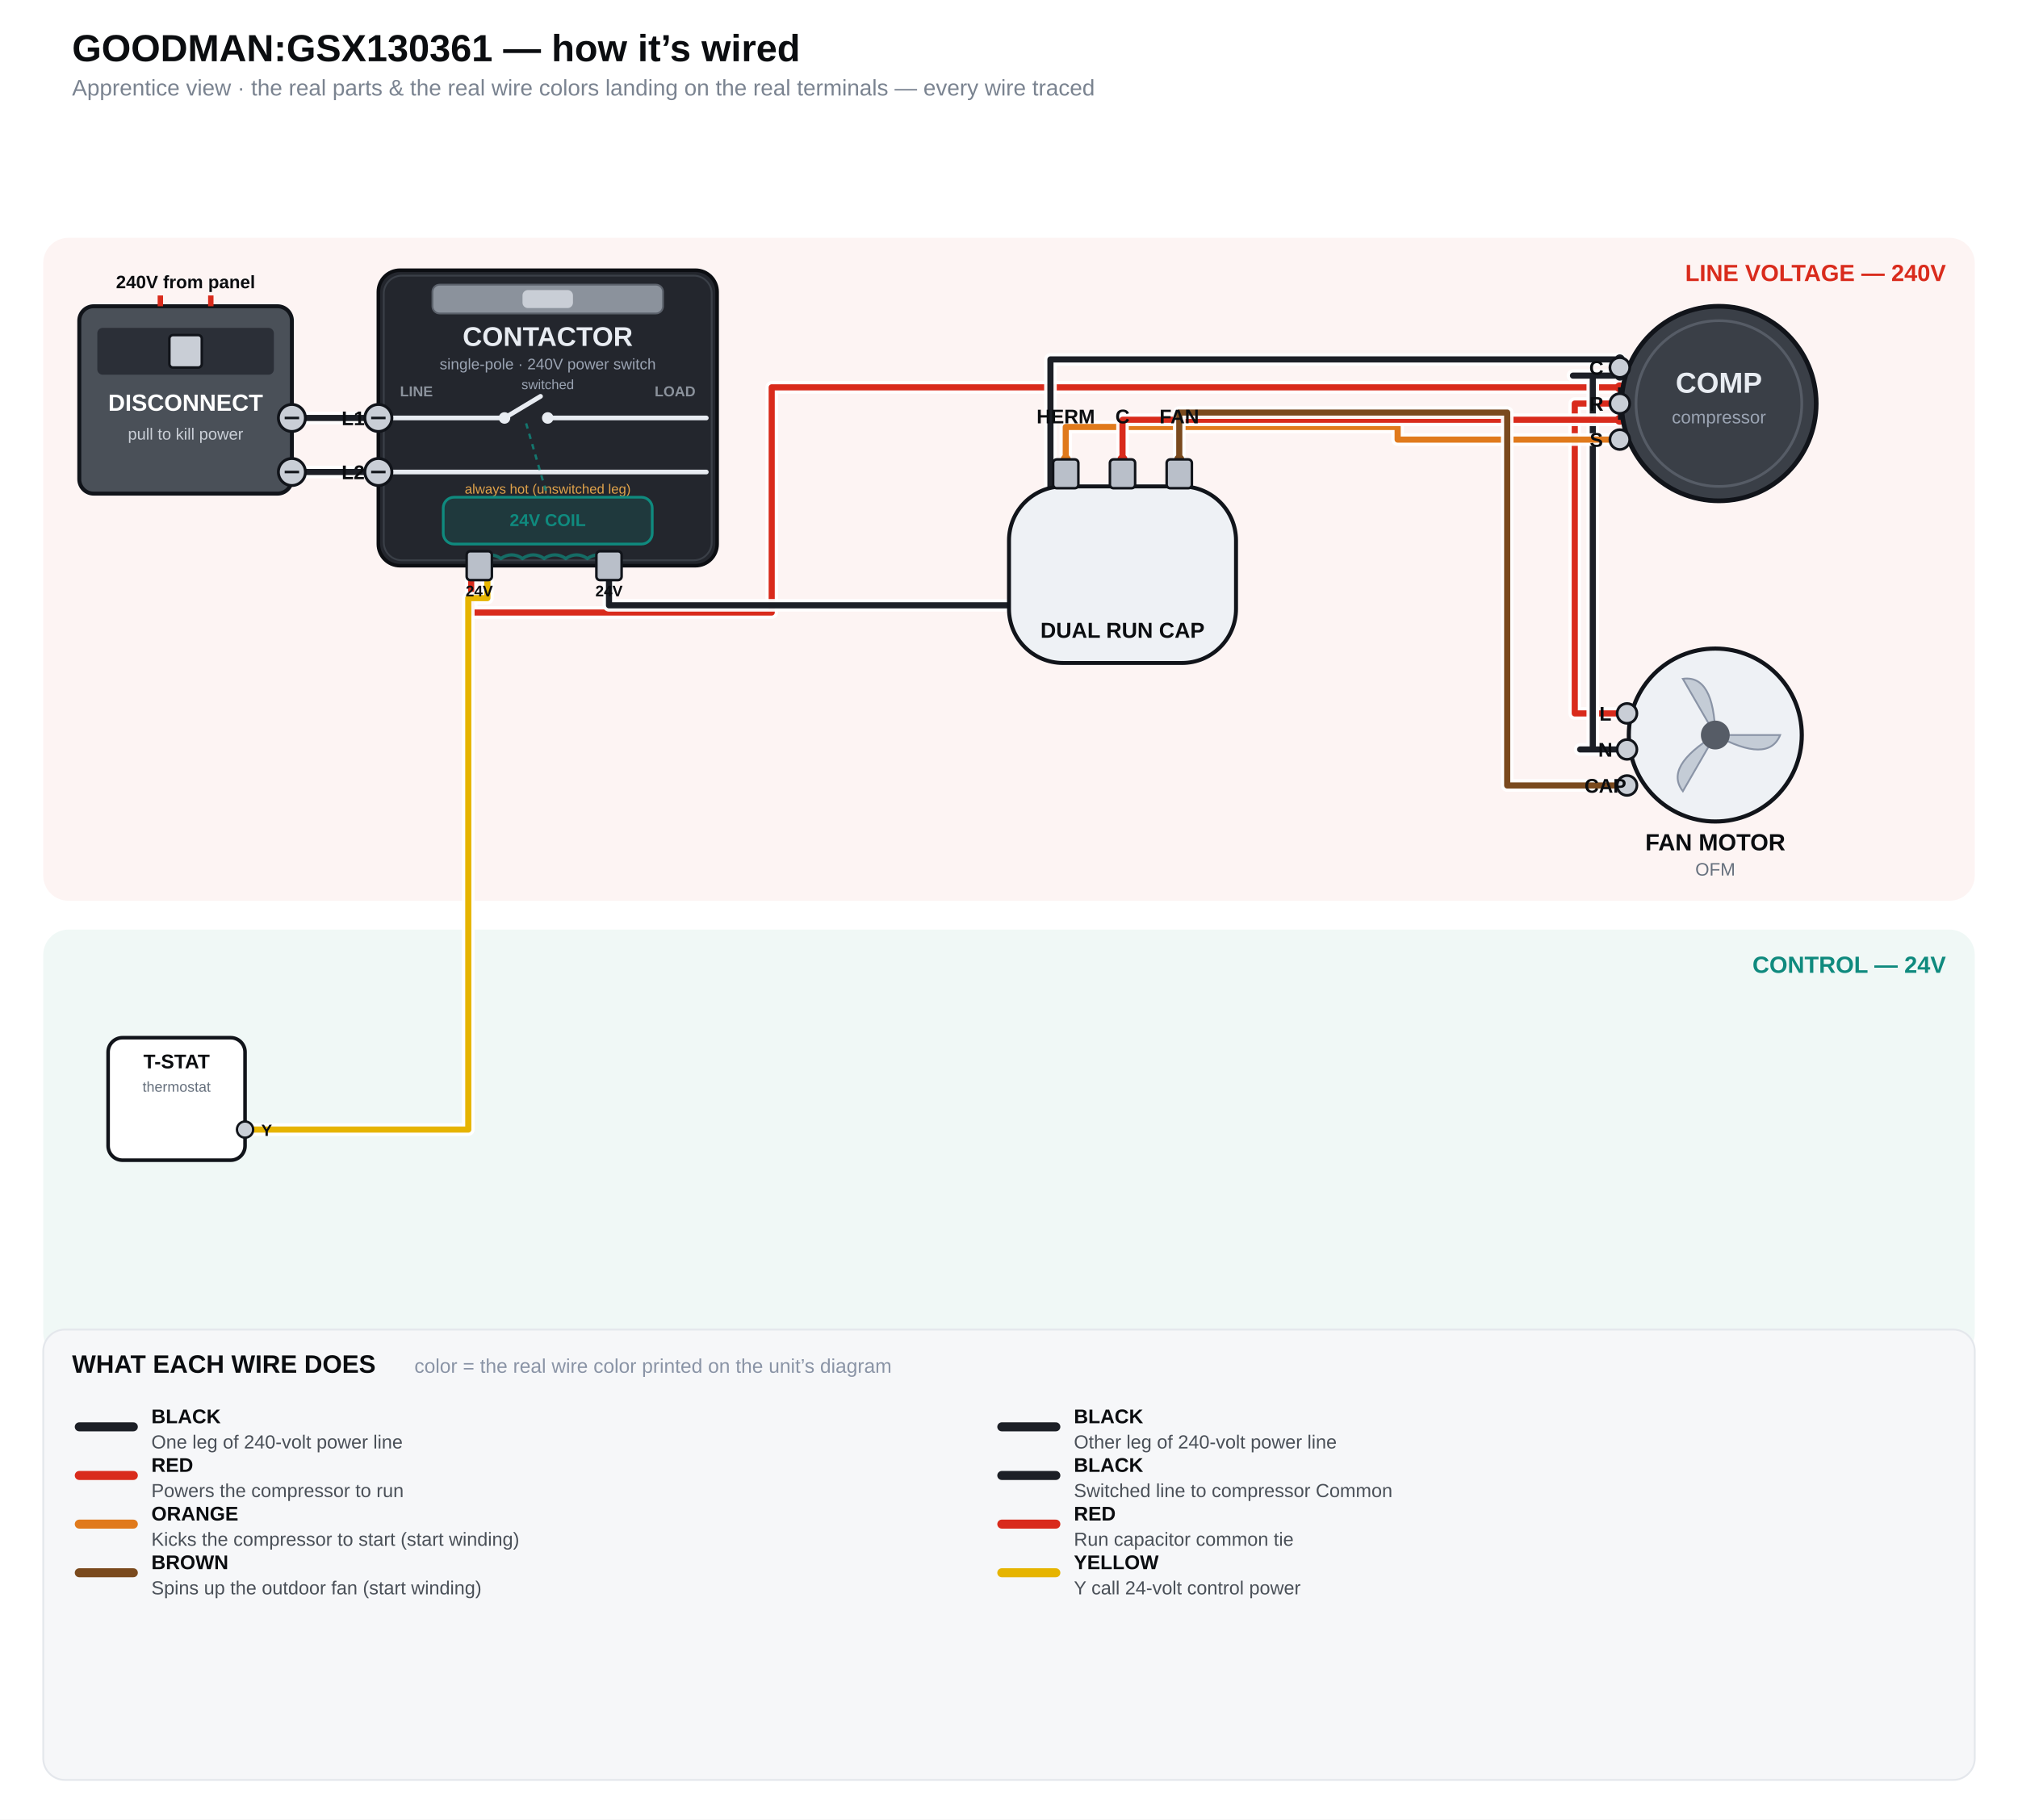
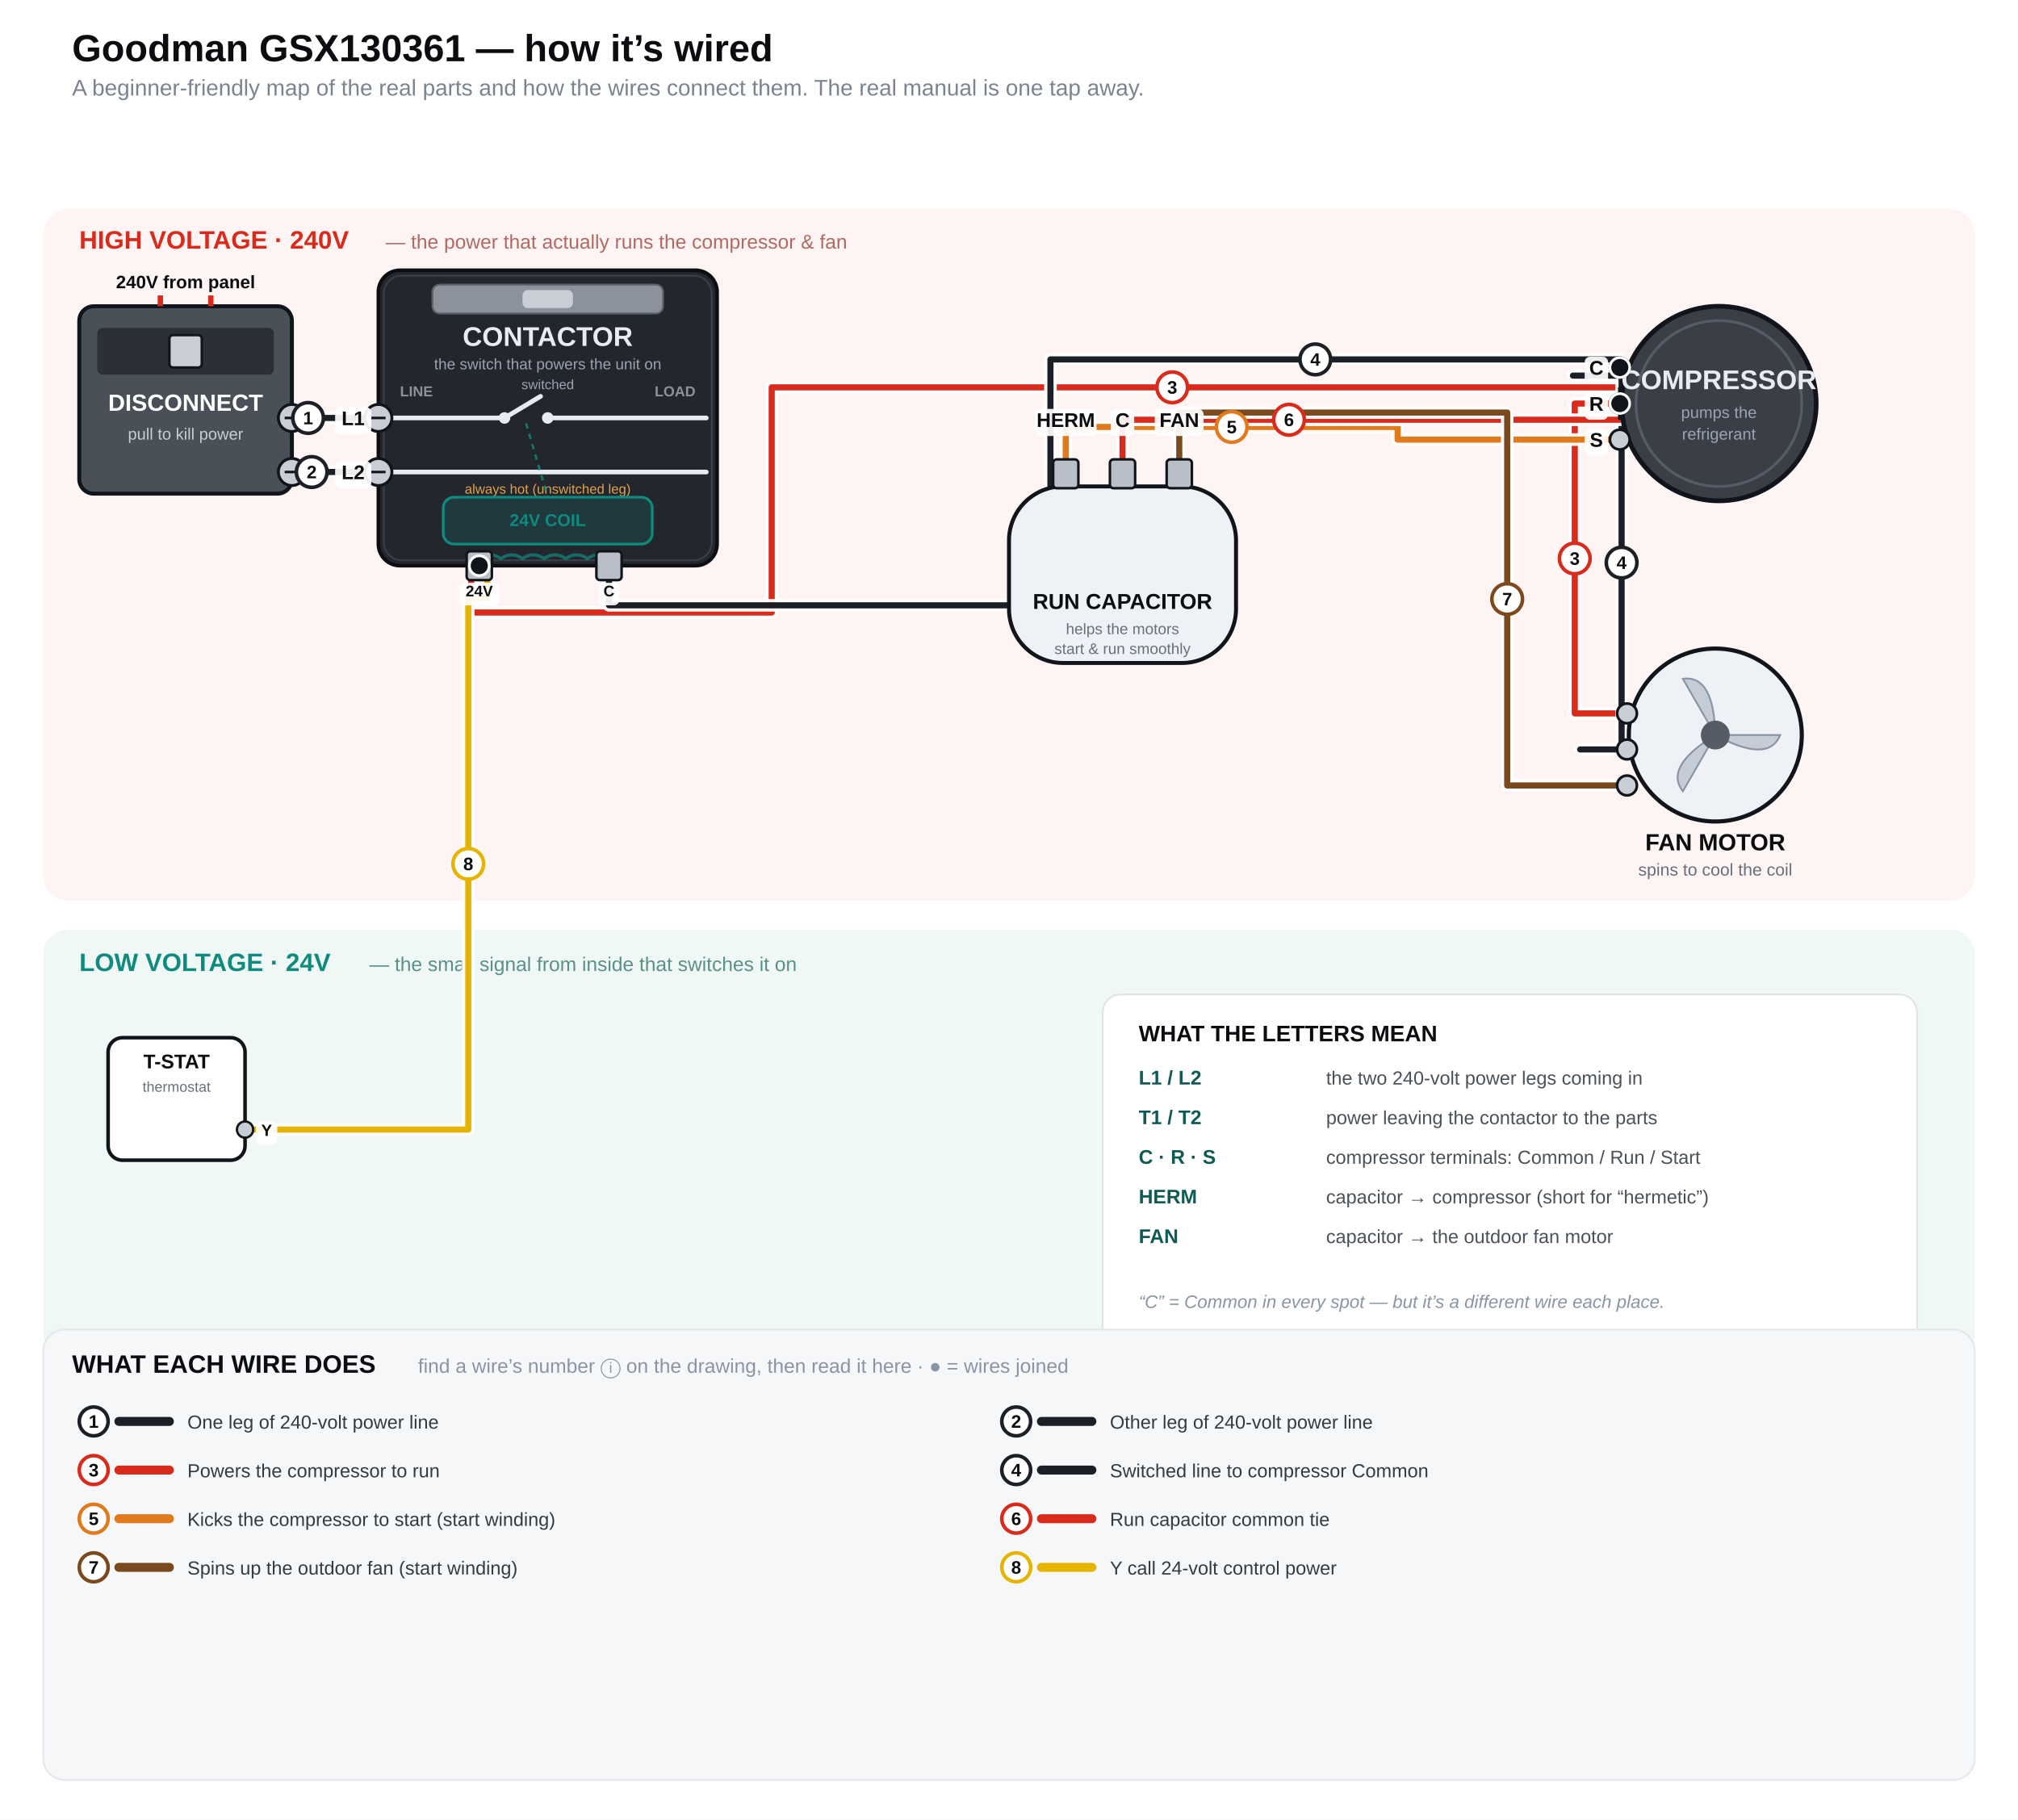
<svg xmlns="http://www.w3.org/2000/svg" width="1120" height="1010" viewBox="0 0 1120 1010" font-family="ui-sans-serif,system-ui,Arial,sans-serif">
  <rect x="0" y="0" width="1120" height="1010" fill="#ffffff" />
-   <rect x="24" y="132" width="1072" height="368" rx="14" fill="#fdf4f3" />
+   <rect x="24" y="116" width="1072" height="384" rx="14" fill="#fdf4f3" />
  <rect x="24" y="516" width="1072" height="238" rx="14" fill="#f0f8f6" />
-   <text x="40" y="34" font-size="21" font-weight="800" fill="#0b0d10">GOODMAN:GSX130361 — how it’s wired</text>
-   <text x="40" y="53" font-size="12.5" fill="#7a8390">Apprentice view · the real parts &amp; the real wire colors landing on the real terminals — every wire traced</text>
-   <text x="1080" y="156" text-anchor="end" font-size="13" font-weight="800" fill="#d92b1c">LINE VOLTAGE — 240V</text>
-   <text x="1080" y="540" text-anchor="end" font-size="13" font-weight="800" fill="#0f8a7e">CONTROL — 24V</text>
+   <text x="40" y="34" font-size="21" font-weight="800" fill="#0b0d10">Goodman GSX130361 — how it’s wired</text>
+   <text x="40" y="53" font-size="12.5" fill="#7a8390">A beginner-friendly map of the real parts and how the wires connect them. The real manual is one tap away.</text>
+   <text x="44" y="138" font-size="14" font-weight="800" fill="#d92b1c">HIGH VOLTAGE · 240V</text>
+   <text x="214" y="138" font-size="11" fill="#b06a62">— the power that actually runs the compressor &amp; fan</text>
+   <text x="44" y="539" font-size="14" font-weight="800" fill="#0f8a7e">LOW VOLTAGE · 24V</text>
+   <text x="205" y="539" font-size="11" fill="#5a9089">— the small signal from inside that switches it on</text>
+   <rect x="612" y="552" width="452" height="196" rx="10" fill="#ffffff" stroke="#dfe4e9" stroke-width="1" />
+   <text x="632" y="578" font-size="12.5" font-weight="800" fill="#0b0d10">WHAT THE LETTERS MEAN</text>
+   <text x="632" y="602" font-size="11" font-weight="800" fill="#0f5a52">L1 / L2</text>
+   <text x="736" y="602" font-size="10.5" fill="#4a5058">the two 240-volt power legs coming in</text>
+   <text x="632" y="624" font-size="11" font-weight="800" fill="#0f5a52">T1 / T2</text>
+   <text x="736" y="624" font-size="10.5" fill="#4a5058">power leaving the contactor to the parts</text>
+   <text x="632" y="646" font-size="11" font-weight="800" fill="#0f5a52">C · R · S</text>
+   <text x="736" y="646" font-size="10.5" fill="#4a5058">compressor terminals: Common / Run / Start</text>
+   <text x="632" y="668" font-size="11" font-weight="800" fill="#0f5a52">HERM</text>
+   <text x="736" y="668" font-size="10.5" fill="#4a5058">capacitor → compressor (short for “hermetic”)</text>
+   <text x="632" y="690" font-size="11" font-weight="800" fill="#0f5a52">FAN</text>
+   <text x="736" y="690" font-size="10.5" fill="#4a5058">capacitor → the outdoor fan motor</text>
+   <text x="632" y="726" font-size="10" font-style="italic" fill="#8a94a6">“C” = Common in every spot — but it’s a different wire each place.</text>
  <path d="M 162.0 232.0 L 180.0 232.0 L 150.0 232.0 L 150.0 232.0 L 192.0 232.0 L 210.0 232.0" fill="none" stroke="#ffffff" stroke-width="7" opacity="0.95" stroke-linejoin="round" stroke-linecap="round" />
  <path data-conn="WHIP/L1|CONTACTOR/L1" d="M 162.0 232.0 L 180.0 232.0 L 150.0 232.0 L 150.0 232.0 L 192.0 232.0 L 210.0 232.0" fill="none" stroke="#1c1f26" stroke-width="3.4" stroke-linejoin="round" stroke-linecap="round" />
-   <circle cx="162.0" cy="232.0" r="2.8" fill="#1c1f26" />
-   <circle cx="210.0" cy="232.0" r="2.8" fill="#1c1f26" />
-   <path d="M 162.0 262.0 L 184.0 262.0 L 159.0 262.0 L 159.0 262.0 L 188.0 262.0 L 210.0 262.0" fill="none" stroke="#ffffff" stroke-width="7" opacity="0.95" stroke-linejoin="round" stroke-linecap="round" />
-   <path data-conn="WHIP/L2|CONTACTOR/L2" d="M 162.0 262.0 L 184.0 262.0 L 159.0 262.0 L 159.0 262.0 L 188.0 262.0 L 210.0 262.0" fill="none" stroke="#1c1f26" stroke-width="3.4" stroke-linejoin="round" stroke-linecap="round" />
-   <circle cx="162.0" cy="262.0" r="2.8" fill="#1c1f26" />
-   <circle cx="210.0" cy="262.0" r="2.8" fill="#1c1f26" />
+   <path d="M 162.0 262.0 L 184.0 262.0 L 175.0 262.0 L 175.0 262.0 L 188.0 262.0 L 210.0 262.0" fill="none" stroke="#ffffff" stroke-width="7" opacity="0.95" stroke-linejoin="round" stroke-linecap="round" />
+   <path data-conn="WHIP/L2|CONTACTOR/L2" d="M 162.0 262.0 L 184.0 262.0 L 175.0 262.0 L 175.0 262.0 L 188.0 262.0 L 210.0 262.0" fill="none" stroke="#1c1f26" stroke-width="3.4" stroke-linejoin="round" stroke-linecap="round" />
  <path d="M 261.5 314.0 L 261.5 340.0 L 428.3 340.0 L 428.3 215.0 L 873.0 215.0 L 899.0 215.0" fill="none" stroke="#ffffff" stroke-width="7" opacity="0.95" stroke-linejoin="round" stroke-linecap="round" />
  <path data-conn="CONTACTOR/T1|COMP/R" d="M 261.5 314.0 L 261.5 340.0 L 428.3 340.0 L 428.3 215.0 L 873.0 215.0 L 899.0 215.0" fill="none" stroke="#d92b1c" stroke-width="3.4" stroke-linejoin="round" stroke-linecap="round" />
-   <circle cx="261.5" cy="314.0" r="2.8" fill="#d92b1c" />
-   <circle cx="899.0" cy="215.0" r="2.8" fill="#d92b1c" />
  <path d="M 899.0 224.0 L 881.0 224.0 L 874.0 224.0 L 874.0 396.0 L 885.0 396.0 L 903.0 396.0" fill="none" stroke="#ffffff" stroke-width="7" opacity="0.95" stroke-linejoin="round" stroke-linecap="round" />
  <path data-conn="COMP/R|OFM/L" d="M 899.0 224.0 L 881.0 224.0 L 874.0 224.0 L 874.0 396.0 L 885.0 396.0 L 903.0 396.0" fill="none" stroke="#d92b1c" stroke-width="3.4" stroke-linejoin="round" stroke-linecap="round" />
-   <circle cx="899.0" cy="224.0" r="2.8" fill="#d92b1c" />
-   <circle cx="903.0" cy="396.0" r="2.8" fill="#d92b1c" />
  <path d="M 338.0 314.0 L 338.0 336.0 L 583.0 336.0 L 583.0 199.5 L 877.0 199.5 L 899.0 199.5" fill="none" stroke="#ffffff" stroke-width="7" opacity="0.95" stroke-linejoin="round" stroke-linecap="round" />
  <path data-conn="CONTACTOR/T2|COMP/C" d="M 338.0 314.0 L 338.0 336.0 L 583.0 336.0 L 583.0 199.5 L 877.0 199.5 L 899.0 199.5" fill="none" stroke="#1c1f26" stroke-width="3.4" stroke-linejoin="round" stroke-linecap="round" />
-   <circle cx="338.0" cy="314.0" r="2.8" fill="#1c1f26" />
-   <circle cx="899.0" cy="199.5" r="2.8" fill="#1c1f26" />
-   <path d="M 899.0 208.5 L 873.0 208.5 L 884.0 208.5 L 884.0 416.0 L 877.0 416.0 L 903.0 416.0" fill="none" stroke="#ffffff" stroke-width="7" opacity="0.95" stroke-linejoin="round" stroke-linecap="round" />
-   <path data-conn="COMP/C|OFM/N" d="M 899.0 208.5 L 873.0 208.5 L 884.0 208.5 L 884.0 416.0 L 877.0 416.0 L 903.0 416.0" fill="none" stroke="#1c1f26" stroke-width="3.4" stroke-linejoin="round" stroke-linecap="round" />
-   <circle cx="899.0" cy="208.5" r="2.8" fill="#1c1f26" />
-   <circle cx="903.0" cy="416.0" r="2.8" fill="#1c1f26" />
+   <path d="M 899.0 208.5 L 873.0 208.5 L 900.0 208.5 L 900.0 416.0 L 877.0 416.0 L 903.0 416.0" fill="none" stroke="#ffffff" stroke-width="7" opacity="0.95" stroke-linejoin="round" stroke-linecap="round" />
+   <path data-conn="COMP/C|OFM/N" d="M 899.0 208.5 L 873.0 208.5 L 900.0 208.5 L 900.0 416.0 L 877.0 416.0 L 903.0 416.0" fill="none" stroke="#1c1f26" stroke-width="3.4" stroke-linejoin="round" stroke-linecap="round" />
  <path d="M 899.0 244.0 L 881.0 244.0 L 775.7 244.0 L 775.7 237.0 L 591.5 237.0 L 591.5 255.0" fill="none" stroke="#ffffff" stroke-width="7" opacity="0.95" stroke-linejoin="round" stroke-linecap="round" />
  <path data-conn="COMP/S|CAP/HERM" d="M 899.0 244.0 L 881.0 244.0 L 775.7 244.0 L 775.7 237.0 L 591.5 237.0 L 591.5 255.0" fill="none" stroke="#e07a1c" stroke-width="3.4" stroke-linejoin="round" stroke-linecap="round" />
-   <circle cx="899.0" cy="244.0" r="2.8" fill="#e07a1c" />
-   <circle cx="591.5" cy="255.0" r="2.8" fill="#e07a1c" />
  <path d="M 623.0 255.0 L 623.0 233.0 L 807.7 233.0 L 807.7 233.0 L 877.0 233.0 L 899.0 233.0" fill="none" stroke="#ffffff" stroke-width="7" opacity="0.95" stroke-linejoin="round" stroke-linecap="round" />
  <path data-conn="CAP/C|COMP/R" d="M 623.0 255.0 L 623.0 233.0 L 807.7 233.0 L 807.7 233.0 L 877.0 233.0 L 899.0 233.0" fill="none" stroke="#d92b1c" stroke-width="3.4" stroke-linejoin="round" stroke-linecap="round" />
-   <circle cx="623.0" cy="255.0" r="2.8" fill="#d92b1c" />
-   <circle cx="899.0" cy="233.0" r="2.8" fill="#d92b1c" />
  <path d="M 903.0 436.0 L 877.0 436.0 L 836.5 436.0 L 836.5 229.0 L 654.5 229.0 L 654.5 255.0" fill="none" stroke="#ffffff" stroke-width="7" opacity="0.95" stroke-linejoin="round" stroke-linecap="round" />
  <path data-conn="OFM/CAP|CAP/FAN" d="M 903.0 436.0 L 877.0 436.0 L 836.5 436.0 L 836.5 229.0 L 654.5 229.0 L 654.5 255.0" fill="none" stroke="#7a4a1e" stroke-width="3.4" stroke-linejoin="round" stroke-linecap="round" />
-   <circle cx="903.0" cy="436.0" r="2.8" fill="#7a4a1e" />
-   <circle cx="654.5" cy="255.0" r="2.8" fill="#7a4a1e" />
  <path d="M 136.0 627.0 L 154.0 627.0 L 259.9 627.0 L 259.9 332.0 L 270.5 332.0 L 270.5 314.0" fill="none" stroke="#ffffff" stroke-width="7" opacity="0.95" stroke-linejoin="round" stroke-linecap="round" />
  <path data-conn="TSTAT/Y|CONTACTOR/A1" d="M 136.0 627.0 L 154.0 627.0 L 259.9 627.0 L 259.9 332.0 L 270.5 332.0 L 270.5 314.0" fill="none" stroke="#e6b400" stroke-width="3.4" stroke-linejoin="round" stroke-linecap="round" />
-   <circle cx="136.0" cy="627.0" r="2.8" fill="#e6b400" />
-   <circle cx="270.5" cy="314.0" r="2.8" fill="#e6b400" />
-   <line x1="261.5" y1="314.0" x2="270.5" y2="314.0" stroke="#11141a" stroke-width="2" />
-   <circle cx="266.0" cy="314.0" r="4.5" fill="#11141a" />
-   <line x1="899.0" y1="215.0" x2="899.0" y2="233.0" stroke="#11141a" stroke-width="2" />
-   <circle cx="899.0" cy="224.0" r="4.5" fill="#11141a" />
-   <line x1="899.0" y1="199.5" x2="899.0" y2="208.5" stroke="#11141a" stroke-width="2" />
-   <circle cx="899.0" cy="204.0" r="4.5" fill="#11141a" />
  <g data-part="WHIP">
    <rect x="44.0" y="170.0" width="118" height="104" rx="8" fill="#4a5058" stroke="#11141a" stroke-width="2.2" />
    <rect x="54.0" y="182.0" width="98" height="26" rx="3" fill="#2b2f37" />
    <rect x="94.0" y="186.0" width="18" height="18" rx="2" fill="#c9ced6" stroke="#11141a" stroke-width="1.4" />
    <text x="103.0" y="228.0" text-anchor="middle" font-size="13" font-weight="800" fill="#fff">DISCONNECT</text>
    <text x="103.0" y="244.0" text-anchor="middle" font-size="9" fill="#c9ced6">pull to kill power</text>
    <text x="103.0" y="160.0" text-anchor="middle" font-size="10" font-weight="700" fill="#0b0d10">240V from panel</text>
    <line x1="89.0" y1="170.0" x2="89.0" y2="164.0" stroke="#d92b1c" stroke-width="3" />
    <line x1="117.0" y1="170.0" x2="117.0" y2="164.0" stroke="#d92b1c" stroke-width="3" />
    <circle cx="162.0" cy="232.0" r="7.5" fill="#c9ced6" stroke="#11141a" stroke-width="1.6" />
    <line x1="158.0" y1="232.0" x2="166.0" y2="232.0" stroke="#11141a" stroke-width="1.4" />
    <circle cx="162.0" cy="262.0" r="7.5" fill="#c9ced6" stroke="#11141a" stroke-width="1.6" />
    <line x1="158.0" y1="262.0" x2="166.0" y2="262.0" stroke="#11141a" stroke-width="1.4" />
  </g>
  <g data-part="CONTACTOR">
    <rect x="210.0" y="150.0" width="188" height="164" rx="12" fill="#23262d" stroke="#0c0e12" stroke-width="2" />
    <rect x="213.0" y="153.0" width="182" height="158" rx="10" fill="none" stroke="#3a3f47" stroke-width="1" />
    <rect x="240.0" y="158.0" width="128" height="16" rx="4" fill="#8b929c" stroke="#5b616b" stroke-width="1" />
    <rect x="290.0" y="161.0" width="28" height="10" rx="3" fill="#c9ced6" />
    <text x="304.0" y="192.0" text-anchor="middle" font-size="15" font-weight="800" fill="#e8ecf2">CONTACTOR</text>
-     <text x="304.0" y="205.0" text-anchor="middle" font-size="8.5" fill="#9aa3b2">single-pole · 240V power switch</text>
+     <text x="304.0" y="205.0" text-anchor="middle" font-size="8.5" fill="#9aa3b2">the switch that powers the unit on</text>
    <text x="222.0" y="220.0" font-size="8" font-weight="700" fill="#8b929c">LINE</text>
    <text x="386.0" y="220.0" text-anchor="end" font-size="8" font-weight="700" fill="#8b929c">LOAD</text>
    <line x1="216.0" y1="232.0" x2="280.0" y2="232.0" stroke="#e8ecf2" stroke-width="2.6" stroke-linecap="round" />
    <circle cx="280.0" cy="232.0" r="3.2" fill="#e8ecf2" />
    <line x1="280.0" y1="232.0" x2="300.0" y2="220.0" stroke="#e8ecf2" stroke-width="2.6" stroke-linecap="round" />
    <circle cx="304.0" cy="232.0" r="3.2" fill="#e8ecf2" />
    <line x1="304.0" y1="232.0" x2="392.0" y2="232.0" stroke="#e8ecf2" stroke-width="2.6" stroke-linecap="round" />
    <text x="304.0" y="216.0" text-anchor="middle" font-size="7.5" fill="#9aa3b2">switched</text>
    <line x1="216.0" y1="262.0" x2="392.0" y2="262.0" stroke="#e8ecf2" stroke-width="2.6" stroke-linecap="round" />
    <text x="304.0" y="274.0" text-anchor="middle" font-size="7.5" fill="#e0a24a">always hot (unswitched leg)</text>
    <rect x="246.0" y="276.0" width="116" height="26" rx="6" fill="#0f8a7e" fill-opacity="0.20" stroke="#0f8a7e" stroke-width="1.5" />
    <text x="304.0" y="292.0" text-anchor="middle" font-size="9.5" font-weight="800" fill="#0f8a7e">24V COIL</text>
    <path d="M 266.0 310.0 Q 272.0 306.0 278.0 310.0 Q 284.0 306.0 290.0 310.0 Q 296.0 306.0 302.0 310.0 Q 308.0 306.0 314.0 310.0 Q 320.0 306.0 326.0 310.0 Q 332.0 306.0 338.0 310.0" fill="none" stroke="#0f8a7e" stroke-width="1.8" opacity="0.7" />
    <line x1="292.0" y1="235.0" x2="304.0" y2="276.0" stroke="#0f8a7e" stroke-width="1.3" stroke-dasharray="3 3" opacity="0.8" />
    <circle cx="210.0" cy="232.0" r="7.5" fill="#c9ced6" stroke="#11141a" stroke-width="1.6" />
    <line x1="206.0" y1="232.0" x2="214.0" y2="232.0" stroke="#11141a" stroke-width="1.4" />
+     <rect x="186.0" y="226.0" width="20.1" height="15.0" rx="3" fill="#ffffff" opacity="0.92" />
    <text x="196.0" y="236.0" text-anchor="middle" font-size="11" font-weight="700" fill="#0b0d10">L1</text>
    <circle cx="210.0" cy="262.0" r="7.5" fill="#c9ced6" stroke="#11141a" stroke-width="1.6" />
    <line x1="206.0" y1="262.0" x2="214.0" y2="262.0" stroke="#11141a" stroke-width="1.4" />
+     <rect x="186.0" y="256.0" width="20.1" height="15.0" rx="3" fill="#ffffff" opacity="0.92" />
    <text x="196.0" y="266.0" text-anchor="middle" font-size="11" font-weight="700" fill="#0b0d10">L2</text>
    <rect x="259.0" y="306.0" width="14" height="16" rx="2" fill="#b9bfc9" stroke="#11141a" stroke-width="1.4" />
+     <rect x="254.8" y="323.5" width="22.3" height="12.5" rx="3" fill="#ffffff" opacity="0.92" />
    <text x="266.0" y="331.0" text-anchor="middle" font-size="8.5" font-weight="700" fill="#0b0d10">24V</text>
    <rect x="331.0" y="306.0" width="14" height="16" rx="2" fill="#b9bfc9" stroke="#11141a" stroke-width="1.4" />
-     <text x="338.0" y="331.0" text-anchor="middle" font-size="8.5" font-weight="700" fill="#0b0d10">24V</text>
+     <rect x="332.3" y="323.5" width="11.4" height="12.5" rx="3" fill="#ffffff" opacity="0.92" />
+     <text x="338.0" y="331.0" text-anchor="middle" font-size="8.5" font-weight="700" fill="#0b0d10">C</text>
  </g>
  <g data-part="COMP">
    <circle cx="954.0" cy="224.0" r="54" fill="#3a3f47" stroke="#11141a" stroke-width="2.6" />
    <circle cx="954.0" cy="224.0" r="46" fill="none" stroke="#565c66" stroke-width="1.5" />
-     <text x="954.0" y="218.0" text-anchor="middle" font-size="16" font-weight="800" fill="#e8ecf2">COMP</text>
-     <text x="954.0" y="235.0" text-anchor="middle" font-size="10" fill="#9aa3b2">compressor</text>
+     <text x="954.0" y="216.0" text-anchor="middle" font-size="15" font-weight="800" fill="#e8ecf2">COMPRESSOR</text>
+     <text x="954.0" y="232.0" text-anchor="middle" font-size="9" fill="#9aa3b2">pumps the</text>
+     <text x="954.0" y="244.0" text-anchor="middle" font-size="9" fill="#9aa3b2">refrigerant</text>
    <circle cx="899.0" cy="204.0" r="5.5" fill="#c9ced6" stroke="#11141a" stroke-width="1.5" />
+     <rect x="879.5" y="198.0" width="13.0" height="15.0" rx="3" fill="#ffffff" opacity="0.92" />
    <text x="886.0" y="208.0" text-anchor="middle" font-size="11" font-weight="700" fill="#0b0d10">C</text>
    <circle cx="899.0" cy="224.0" r="5.5" fill="#c9ced6" stroke="#11141a" stroke-width="1.5" />
+     <rect x="879.5" y="218.0" width="13.0" height="15.0" rx="3" fill="#ffffff" opacity="0.92" />
    <text x="886.0" y="228.0" text-anchor="middle" font-size="11" font-weight="700" fill="#0b0d10">R</text>
    <circle cx="899.0" cy="244.0" r="5.5" fill="#c9ced6" stroke="#11141a" stroke-width="1.5" />
+     <rect x="879.5" y="238.0" width="13.0" height="15.0" rx="3" fill="#ffffff" opacity="0.92" />
    <text x="886.0" y="248.0" text-anchor="middle" font-size="11" font-weight="700" fill="#0b0d10">S</text>
  </g>
  <g data-part="OFM">
    <circle cx="952.0" cy="408.0" r="48" fill="#eef1f5" stroke="#11141a" stroke-width="2.3" />
    <path d="M 952.0 408.0 Q 981.5 424.1 988.0 408.0 Z" fill="#c4ccd6" stroke="#8a94a6" stroke-width="1" />
    <path d="M 952.0 408.0 Q 923.3 425.5 934.0 439.2 Z" fill="#c4ccd6" stroke="#8a94a6" stroke-width="1" />
    <path d="M 952.0 408.0 Q 951.2 374.4 934.0 376.8 Z" fill="#c4ccd6" stroke="#8a94a6" stroke-width="1" />
    <circle cx="952.0" cy="408.0" r="8" fill="#565c66" />
    <text x="952.0" y="472.0" text-anchor="middle" font-size="13" font-weight="800" fill="#0b0d10">FAN MOTOR</text>
-     <text x="952.0" y="486.0" text-anchor="middle" font-size="10" fill="#66707d">OFM</text>
+     <text x="952.0" y="486.0" text-anchor="middle" font-size="9.5" fill="#66707d">spins to cool the coil</text>
    <circle cx="903.0" cy="396.0" r="5.5" fill="#c9ced6" stroke="#11141a" stroke-width="1.5" />
-     <text x="891.0" y="400.0" text-anchor="middle" font-size="11" font-weight="700" fill="#0b0d10">L</text>
    <circle cx="903.0" cy="416.0" r="5.5" fill="#c9ced6" stroke="#11141a" stroke-width="1.5" />
-     <text x="891.0" y="420.0" text-anchor="middle" font-size="11" font-weight="700" fill="#0b0d10">N</text>
    <circle cx="903.0" cy="436.0" r="5.5" fill="#c9ced6" stroke="#11141a" stroke-width="1.5" />
-     <text x="891.0" y="440.0" text-anchor="middle" font-size="11" font-weight="700" fill="#0b0d10">CAP</text>
  </g>
  <g data-part="CAP">
    <rect x="560.0" y="270.0" width="126" height="98" rx="30" fill="#eef1f5" stroke="#11141a" stroke-width="2.2" />
-     <text x="623.0" y="354.0" text-anchor="middle" font-size="12" font-weight="800" fill="#0b0d10">DUAL RUN CAP</text>
+     <text x="623.0" y="338.0" text-anchor="middle" font-size="12" font-weight="800" fill="#0b0d10">RUN CAPACITOR</text>
+     <text x="623.0" y="352.0" text-anchor="middle" font-size="8.5" fill="#66707d">helps the motors</text>
+     <text x="623.0" y="363.0" text-anchor="middle" font-size="8.5" fill="#66707d">start &amp; run smoothly</text>
    <rect x="584.5" y="255.0" width="14" height="16" rx="2" fill="#b9bfc9" stroke="#11141a" stroke-width="1.4" />
-     <text x="591.5" y="235.0" text-anchor="middle" font-size="11" font-weight="700" fill="#0b0d10">HERM</text>
+     <rect x="574.4" y="227.0" width="34.2" height="15.0" rx="3" fill="#ffffff" opacity="0.92" />
+     <text x="591.5" y="237.0" text-anchor="middle" font-size="11" font-weight="700" fill="#0b0d10">HERM</text>
    <rect x="616.0" y="255.0" width="14" height="16" rx="2" fill="#b9bfc9" stroke="#11141a" stroke-width="1.4" />
-     <text x="623.0" y="235.0" text-anchor="middle" font-size="11" font-weight="700" fill="#0b0d10">C</text>
+     <rect x="616.5" y="227.0" width="13.0" height="15.0" rx="3" fill="#ffffff" opacity="0.92" />
+     <text x="623.0" y="237.0" text-anchor="middle" font-size="11" font-weight="700" fill="#0b0d10">C</text>
    <rect x="647.5" y="255.0" width="14" height="16" rx="2" fill="#b9bfc9" stroke="#11141a" stroke-width="1.4" />
-     <text x="654.5" y="235.0" text-anchor="middle" font-size="11" font-weight="700" fill="#0b0d10">FAN</text>
+     <rect x="640.9" y="227.0" width="27.1" height="15.0" rx="3" fill="#ffffff" opacity="0.92" />
+     <text x="654.5" y="237.0" text-anchor="middle" font-size="11" font-weight="700" fill="#0b0d10">FAN</text>
  </g>
  <g data-part="TSTAT">
    <rect x="60.0" y="576.0" width="76" height="68" rx="8" fill="#fff" stroke="#11141a" stroke-width="2" />
    <text x="98.0" y="593.0" text-anchor="middle" font-size="11" font-weight="800" fill="#0b0d10">T-STAT</text>
    <text x="98.0" y="606.0" text-anchor="middle" font-size="8" fill="#66707d">thermostat</text>
    <circle cx="136.0" cy="627.0" r="4.5" fill="#c9ced6" stroke="#11141a" stroke-width="1.3" />
+     <rect x="142.1" y="622.5" width="11.8" height="13.0" rx="3" fill="#ffffff" opacity="0.92" />
    <text x="148.0" y="630.5" text-anchor="middle" font-size="9" font-weight="700" fill="#0b0d10">Y</text>
  </g>
+   <line x1="261.5" y1="314.0" x2="270.5" y2="314.0" stroke="#11141a" stroke-width="2" />
+   <circle cx="266.0" cy="314.0" r="5.5" fill="#11141a" stroke="#ffffff" stroke-width="1.5" />
+   <line x1="899.0" y1="215.0" x2="899.0" y2="233.0" stroke="#11141a" stroke-width="2" />
+   <circle cx="899.0" cy="224.0" r="5.5" fill="#11141a" stroke="#ffffff" stroke-width="1.5" />
+   <line x1="899.0" y1="199.5" x2="899.0" y2="208.5" stroke="#11141a" stroke-width="2" />
+   <circle cx="899.0" cy="204.0" r="5.5" fill="#11141a" stroke="#ffffff" stroke-width="1.5" />
+   <circle cx="171.0" cy="232.0" r="8.5" fill="#ffffff" stroke="#1c1f26" stroke-width="2" />
+   <text x="171.0" y="235.5" text-anchor="middle" font-size="10" font-weight="800" fill="#0b0d10">1</text>
+   <circle cx="173.0" cy="262.0" r="8.5" fill="#ffffff" stroke="#1c1f26" stroke-width="2" />
+   <text x="173.0" y="265.5" text-anchor="middle" font-size="10" font-weight="800" fill="#0b0d10">2</text>
+   <circle cx="650.6" cy="215.0" r="8.5" fill="#ffffff" stroke="#d92b1c" stroke-width="2" />
+   <text x="650.6" y="218.5" text-anchor="middle" font-size="10" font-weight="800" fill="#0b0d10">3</text>
+   <circle cx="874.0" cy="310.0" r="8.5" fill="#ffffff" stroke="#d92b1c" stroke-width="2" />
+   <text x="874.0" y="313.5" text-anchor="middle" font-size="10" font-weight="800" fill="#0b0d10">3</text>
+   <circle cx="730.0" cy="199.5" r="8.5" fill="#ffffff" stroke="#1c1f26" stroke-width="2" />
+   <text x="730.0" y="203.0" text-anchor="middle" font-size="10" font-weight="800" fill="#0b0d10">4</text>
+   <circle cx="900.0" cy="312.3" r="8.5" fill="#ffffff" stroke="#1c1f26" stroke-width="2" />
+   <text x="900.0" y="315.8" text-anchor="middle" font-size="10" font-weight="800" fill="#0b0d10">4</text>
+   <circle cx="683.6" cy="237.0" r="8.5" fill="#ffffff" stroke="#e07a1c" stroke-width="2" />
+   <text x="683.6" y="240.5" text-anchor="middle" font-size="10" font-weight="800" fill="#0b0d10">5</text>
+   <circle cx="715.4" cy="233.0" r="8.5" fill="#ffffff" stroke="#d92b1c" stroke-width="2" />
+   <text x="715.4" y="236.5" text-anchor="middle" font-size="10" font-weight="800" fill="#0b0d10">6</text>
+   <circle cx="836.5" cy="332.5" r="8.5" fill="#ffffff" stroke="#7a4a1e" stroke-width="2" />
+   <text x="836.5" y="336.0" text-anchor="middle" font-size="10" font-weight="800" fill="#0b0d10">7</text>
+   <circle cx="259.9" cy="479.5" r="8.5" fill="#ffffff" stroke="#e6b400" stroke-width="2" />
+   <text x="259.9" y="483.0" text-anchor="middle" font-size="10" font-weight="800" fill="#0b0d10">8</text>
  <rect x="24" y="738.0" width="1072" height="250" rx="12" fill="#f6f7f9" stroke="#e4e7ec" stroke-width="1" />
  <text x="40" y="762.0" font-size="14" font-weight="800" fill="#0b0d10">WHAT EACH WIRE DOES</text>
-   <text x="230" y="762.0" font-size="11" fill="#8a94a6">color = the real wire color printed on the unit’s diagram</text>
-   <line x1="44.0" y1="792.0" x2="74.0" y2="792.0" stroke="#1c1f26" stroke-width="5" stroke-linecap="round" />
-   <text x="84.0" y="790.0" font-size="11" font-weight="700" fill="#0b0d10">BLACK</text>
-   <text x="84.0" y="804.0" font-size="10.5" fill="#4a5058">One leg of 240-volt power line</text>
-   <line x1="556.0" y1="792.0" x2="586.0" y2="792.0" stroke="#1c1f26" stroke-width="5" stroke-linecap="round" />
-   <text x="596.0" y="790.0" font-size="11" font-weight="700" fill="#0b0d10">BLACK</text>
-   <text x="596.0" y="804.0" font-size="10.5" fill="#4a5058">Other leg of 240-volt power line</text>
-   <line x1="44.0" y1="819.0" x2="74.0" y2="819.0" stroke="#d92b1c" stroke-width="5" stroke-linecap="round" />
-   <text x="84.0" y="817.0" font-size="11" font-weight="700" fill="#0b0d10">RED</text>
-   <text x="84.0" y="831.0" font-size="10.5" fill="#4a5058">Powers the compressor to run</text>
-   <line x1="556.0" y1="819.0" x2="586.0" y2="819.0" stroke="#1c1f26" stroke-width="5" stroke-linecap="round" />
-   <text x="596.0" y="817.0" font-size="11" font-weight="700" fill="#0b0d10">BLACK</text>
-   <text x="596.0" y="831.0" font-size="10.5" fill="#4a5058">Switched line to compressor Common</text>
-   <line x1="44.0" y1="846.0" x2="74.0" y2="846.0" stroke="#e07a1c" stroke-width="5" stroke-linecap="round" />
-   <text x="84.0" y="844.0" font-size="11" font-weight="700" fill="#0b0d10">ORANGE</text>
-   <text x="84.0" y="858.0" font-size="10.5" fill="#4a5058">Kicks the compressor to start (start winding)</text>
-   <line x1="556.0" y1="846.0" x2="586.0" y2="846.0" stroke="#d92b1c" stroke-width="5" stroke-linecap="round" />
-   <text x="596.0" y="844.0" font-size="11" font-weight="700" fill="#0b0d10">RED</text>
-   <text x="596.0" y="858.0" font-size="10.5" fill="#4a5058">Run capacitor common tie</text>
-   <line x1="44.0" y1="873.0" x2="74.0" y2="873.0" stroke="#7a4a1e" stroke-width="5" stroke-linecap="round" />
-   <text x="84.0" y="871.0" font-size="11" font-weight="700" fill="#0b0d10">BROWN</text>
-   <text x="84.0" y="885.0" font-size="10.5" fill="#4a5058">Spins up the outdoor fan (start winding)</text>
-   <line x1="556.0" y1="873.0" x2="586.0" y2="873.0" stroke="#e6b400" stroke-width="5" stroke-linecap="round" />
-   <text x="596.0" y="871.0" font-size="11" font-weight="700" fill="#0b0d10">YELLOW</text>
-   <text x="596.0" y="885.0" font-size="10.5" fill="#4a5058">Y call 24-volt control power</text>
+   <text x="232" y="762.0" font-size="11" fill="#8a94a6">find a wire’s number ⓘ on the drawing, then read it here · ● = wires joined</text>
+   <circle cx="52.0" cy="789.0" r="8" fill="#ffffff" stroke="#1c1f26" stroke-width="2" />
+   <text x="52.0" y="792.5" text-anchor="middle" font-size="10" font-weight="800" fill="#0b0d10">1</text>
+   <line x1="66.0" y1="789.0" x2="94.0" y2="789.0" stroke="#1c1f26" stroke-width="5" stroke-linecap="round" />
+   <text x="104.0" y="793.0" font-size="10.5" fill="#333a42">One leg of 240-volt power line</text>
+   <circle cx="564.0" cy="789.0" r="8" fill="#ffffff" stroke="#1c1f26" stroke-width="2" />
+   <text x="564.0" y="792.5" text-anchor="middle" font-size="10" font-weight="800" fill="#0b0d10">2</text>
+   <line x1="578.0" y1="789.0" x2="606.0" y2="789.0" stroke="#1c1f26" stroke-width="5" stroke-linecap="round" />
+   <text x="616.0" y="793.0" font-size="10.5" fill="#333a42">Other leg of 240-volt power line</text>
+   <circle cx="52.0" cy="816.0" r="8" fill="#ffffff" stroke="#d92b1c" stroke-width="2" />
+   <text x="52.0" y="819.5" text-anchor="middle" font-size="10" font-weight="800" fill="#0b0d10">3</text>
+   <line x1="66.0" y1="816.0" x2="94.0" y2="816.0" stroke="#d92b1c" stroke-width="5" stroke-linecap="round" />
+   <text x="104.0" y="820.0" font-size="10.5" fill="#333a42">Powers the compressor to run</text>
+   <circle cx="564.0" cy="816.0" r="8" fill="#ffffff" stroke="#1c1f26" stroke-width="2" />
+   <text x="564.0" y="819.5" text-anchor="middle" font-size="10" font-weight="800" fill="#0b0d10">4</text>
+   <line x1="578.0" y1="816.0" x2="606.0" y2="816.0" stroke="#1c1f26" stroke-width="5" stroke-linecap="round" />
+   <text x="616.0" y="820.0" font-size="10.5" fill="#333a42">Switched line to compressor Common</text>
+   <circle cx="52.0" cy="843.0" r="8" fill="#ffffff" stroke="#e07a1c" stroke-width="2" />
+   <text x="52.0" y="846.5" text-anchor="middle" font-size="10" font-weight="800" fill="#0b0d10">5</text>
+   <line x1="66.0" y1="843.0" x2="94.0" y2="843.0" stroke="#e07a1c" stroke-width="5" stroke-linecap="round" />
+   <text x="104.0" y="847.0" font-size="10.5" fill="#333a42">Kicks the compressor to start (start winding)</text>
+   <circle cx="564.0" cy="843.0" r="8" fill="#ffffff" stroke="#d92b1c" stroke-width="2" />
+   <text x="564.0" y="846.5" text-anchor="middle" font-size="10" font-weight="800" fill="#0b0d10">6</text>
+   <line x1="578.0" y1="843.0" x2="606.0" y2="843.0" stroke="#d92b1c" stroke-width="5" stroke-linecap="round" />
+   <text x="616.0" y="847.0" font-size="10.5" fill="#333a42">Run capacitor common tie</text>
+   <circle cx="52.0" cy="870.0" r="8" fill="#ffffff" stroke="#7a4a1e" stroke-width="2" />
+   <text x="52.0" y="873.5" text-anchor="middle" font-size="10" font-weight="800" fill="#0b0d10">7</text>
+   <line x1="66.0" y1="870.0" x2="94.0" y2="870.0" stroke="#7a4a1e" stroke-width="5" stroke-linecap="round" />
+   <text x="104.0" y="874.0" font-size="10.5" fill="#333a42">Spins up the outdoor fan (start winding)</text>
+   <circle cx="564.0" cy="870.0" r="8" fill="#ffffff" stroke="#e6b400" stroke-width="2" />
+   <text x="564.0" y="873.5" text-anchor="middle" font-size="10" font-weight="800" fill="#0b0d10">8</text>
+   <line x1="578.0" y1="870.0" x2="606.0" y2="870.0" stroke="#e6b400" stroke-width="5" stroke-linecap="round" />
+   <text x="616.0" y="874.0" font-size="10.5" fill="#333a42">Y call 24-volt control power</text>
</svg>
